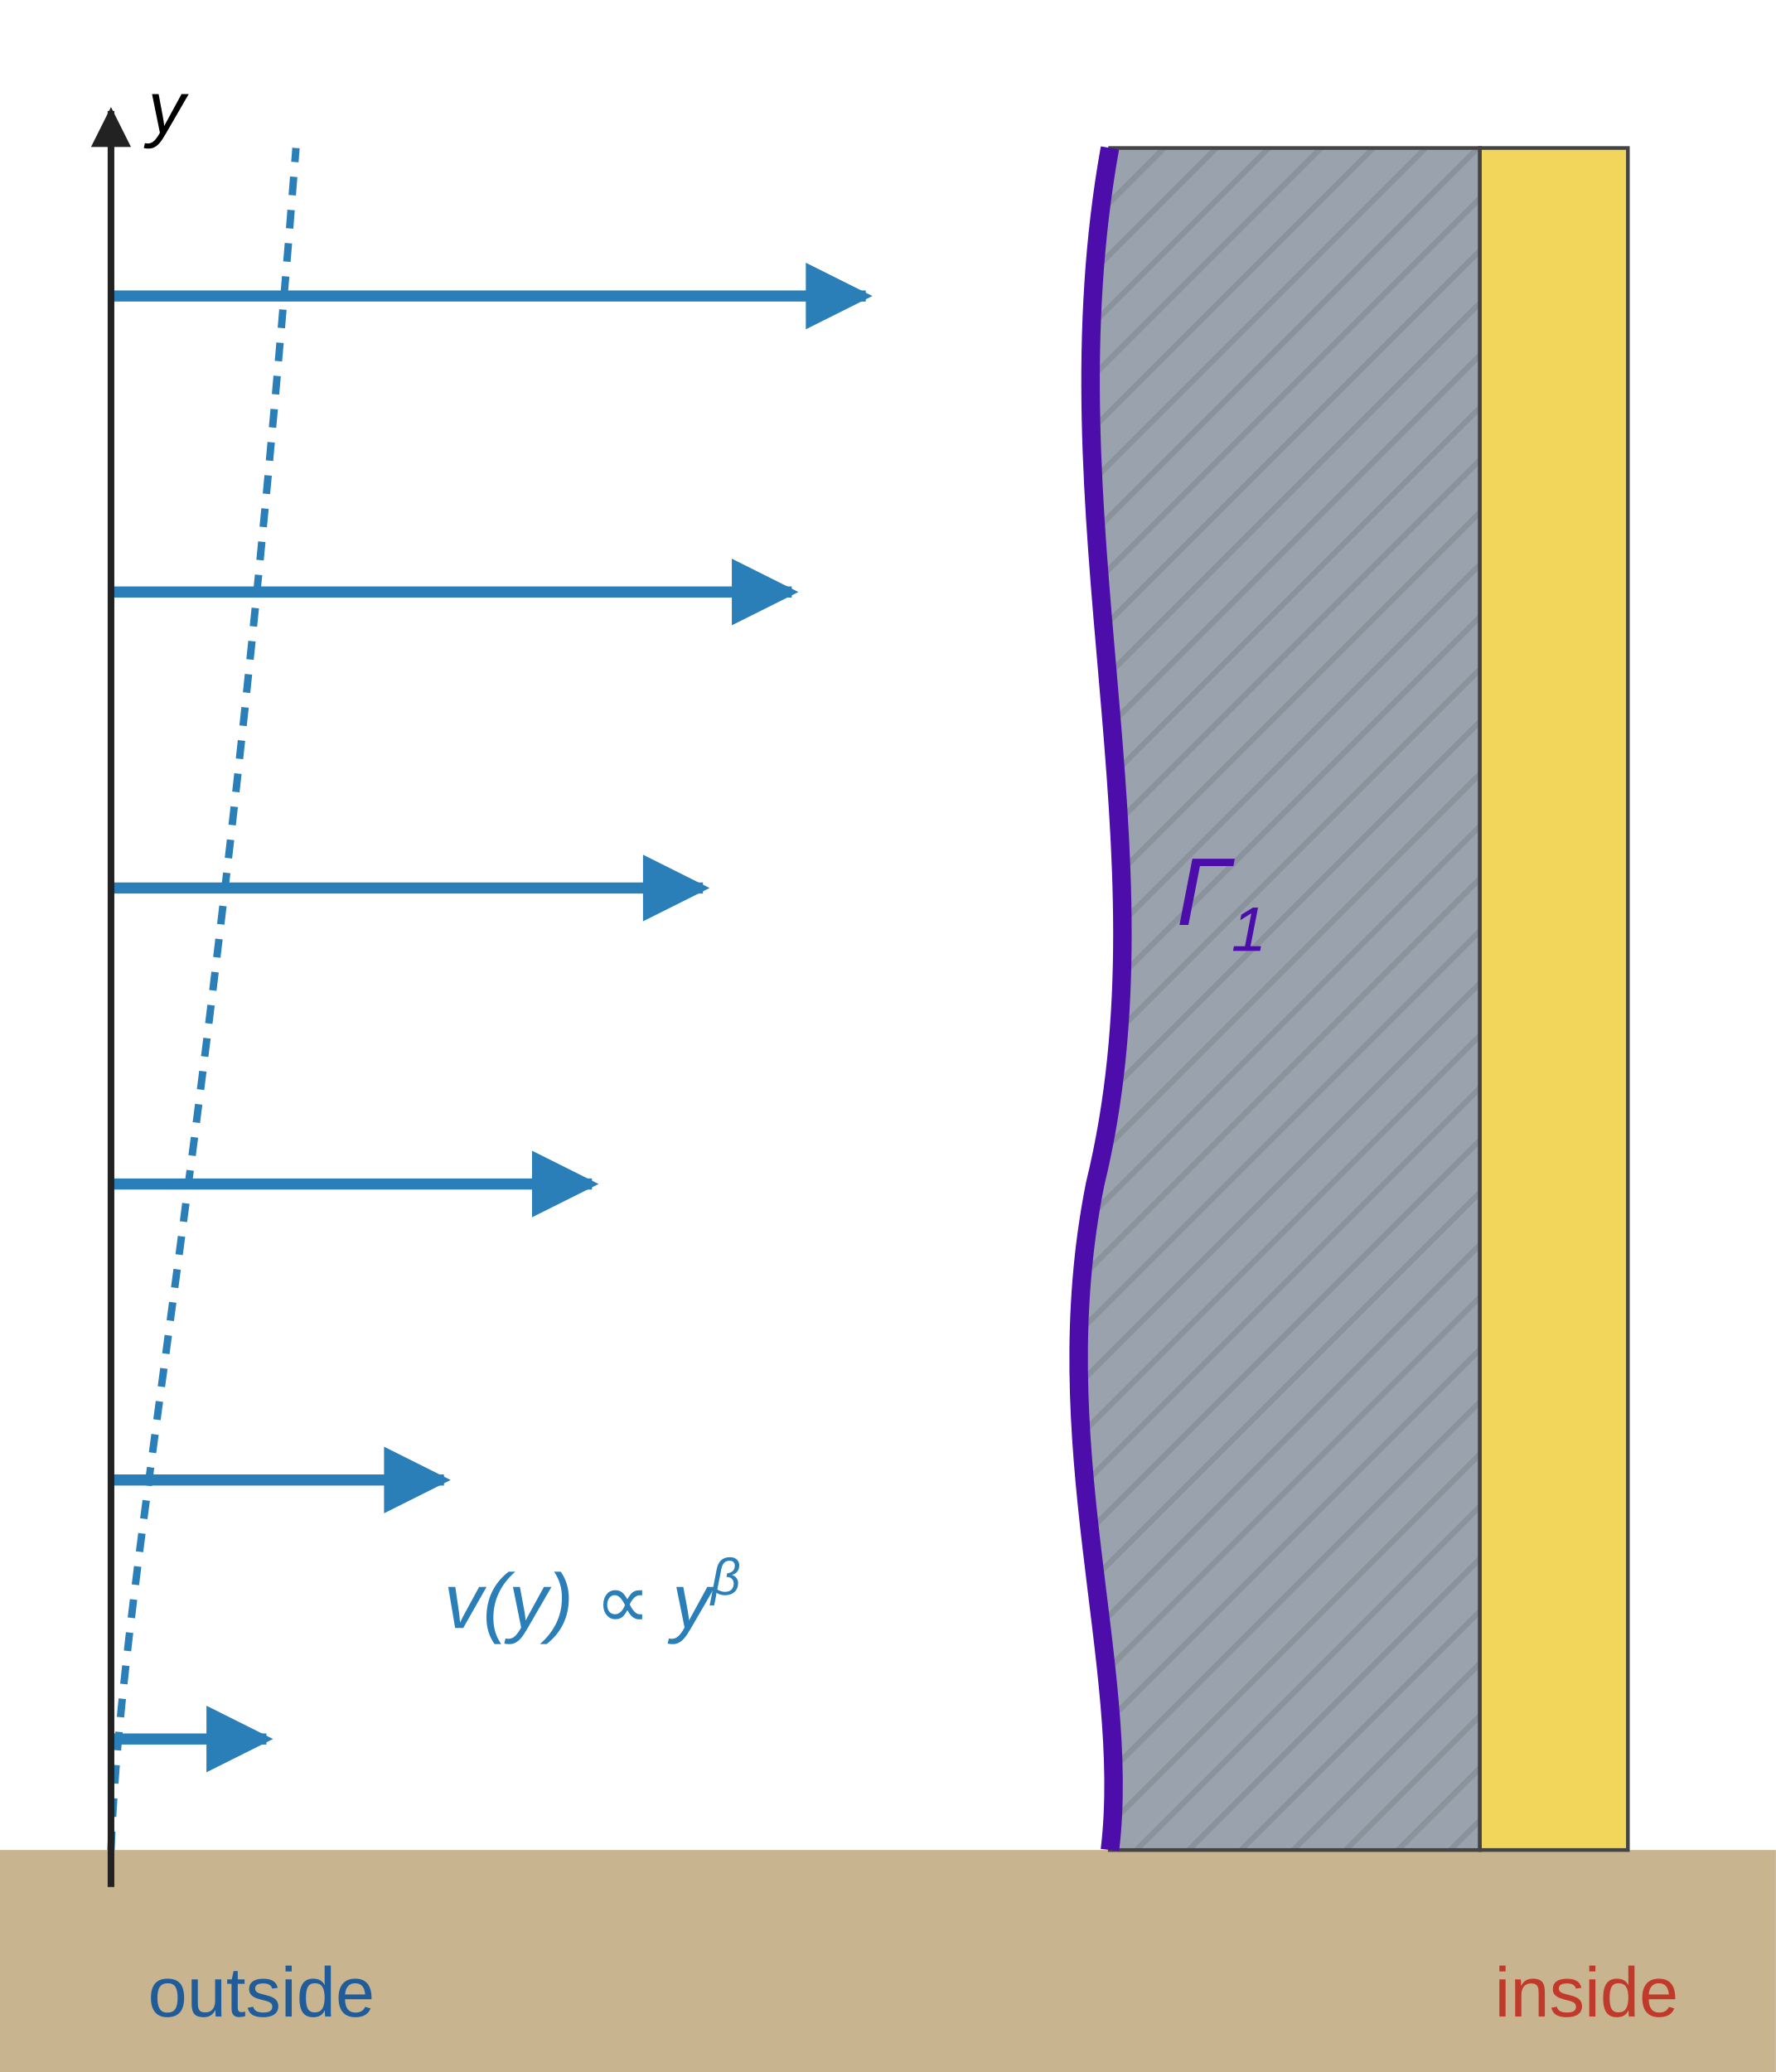
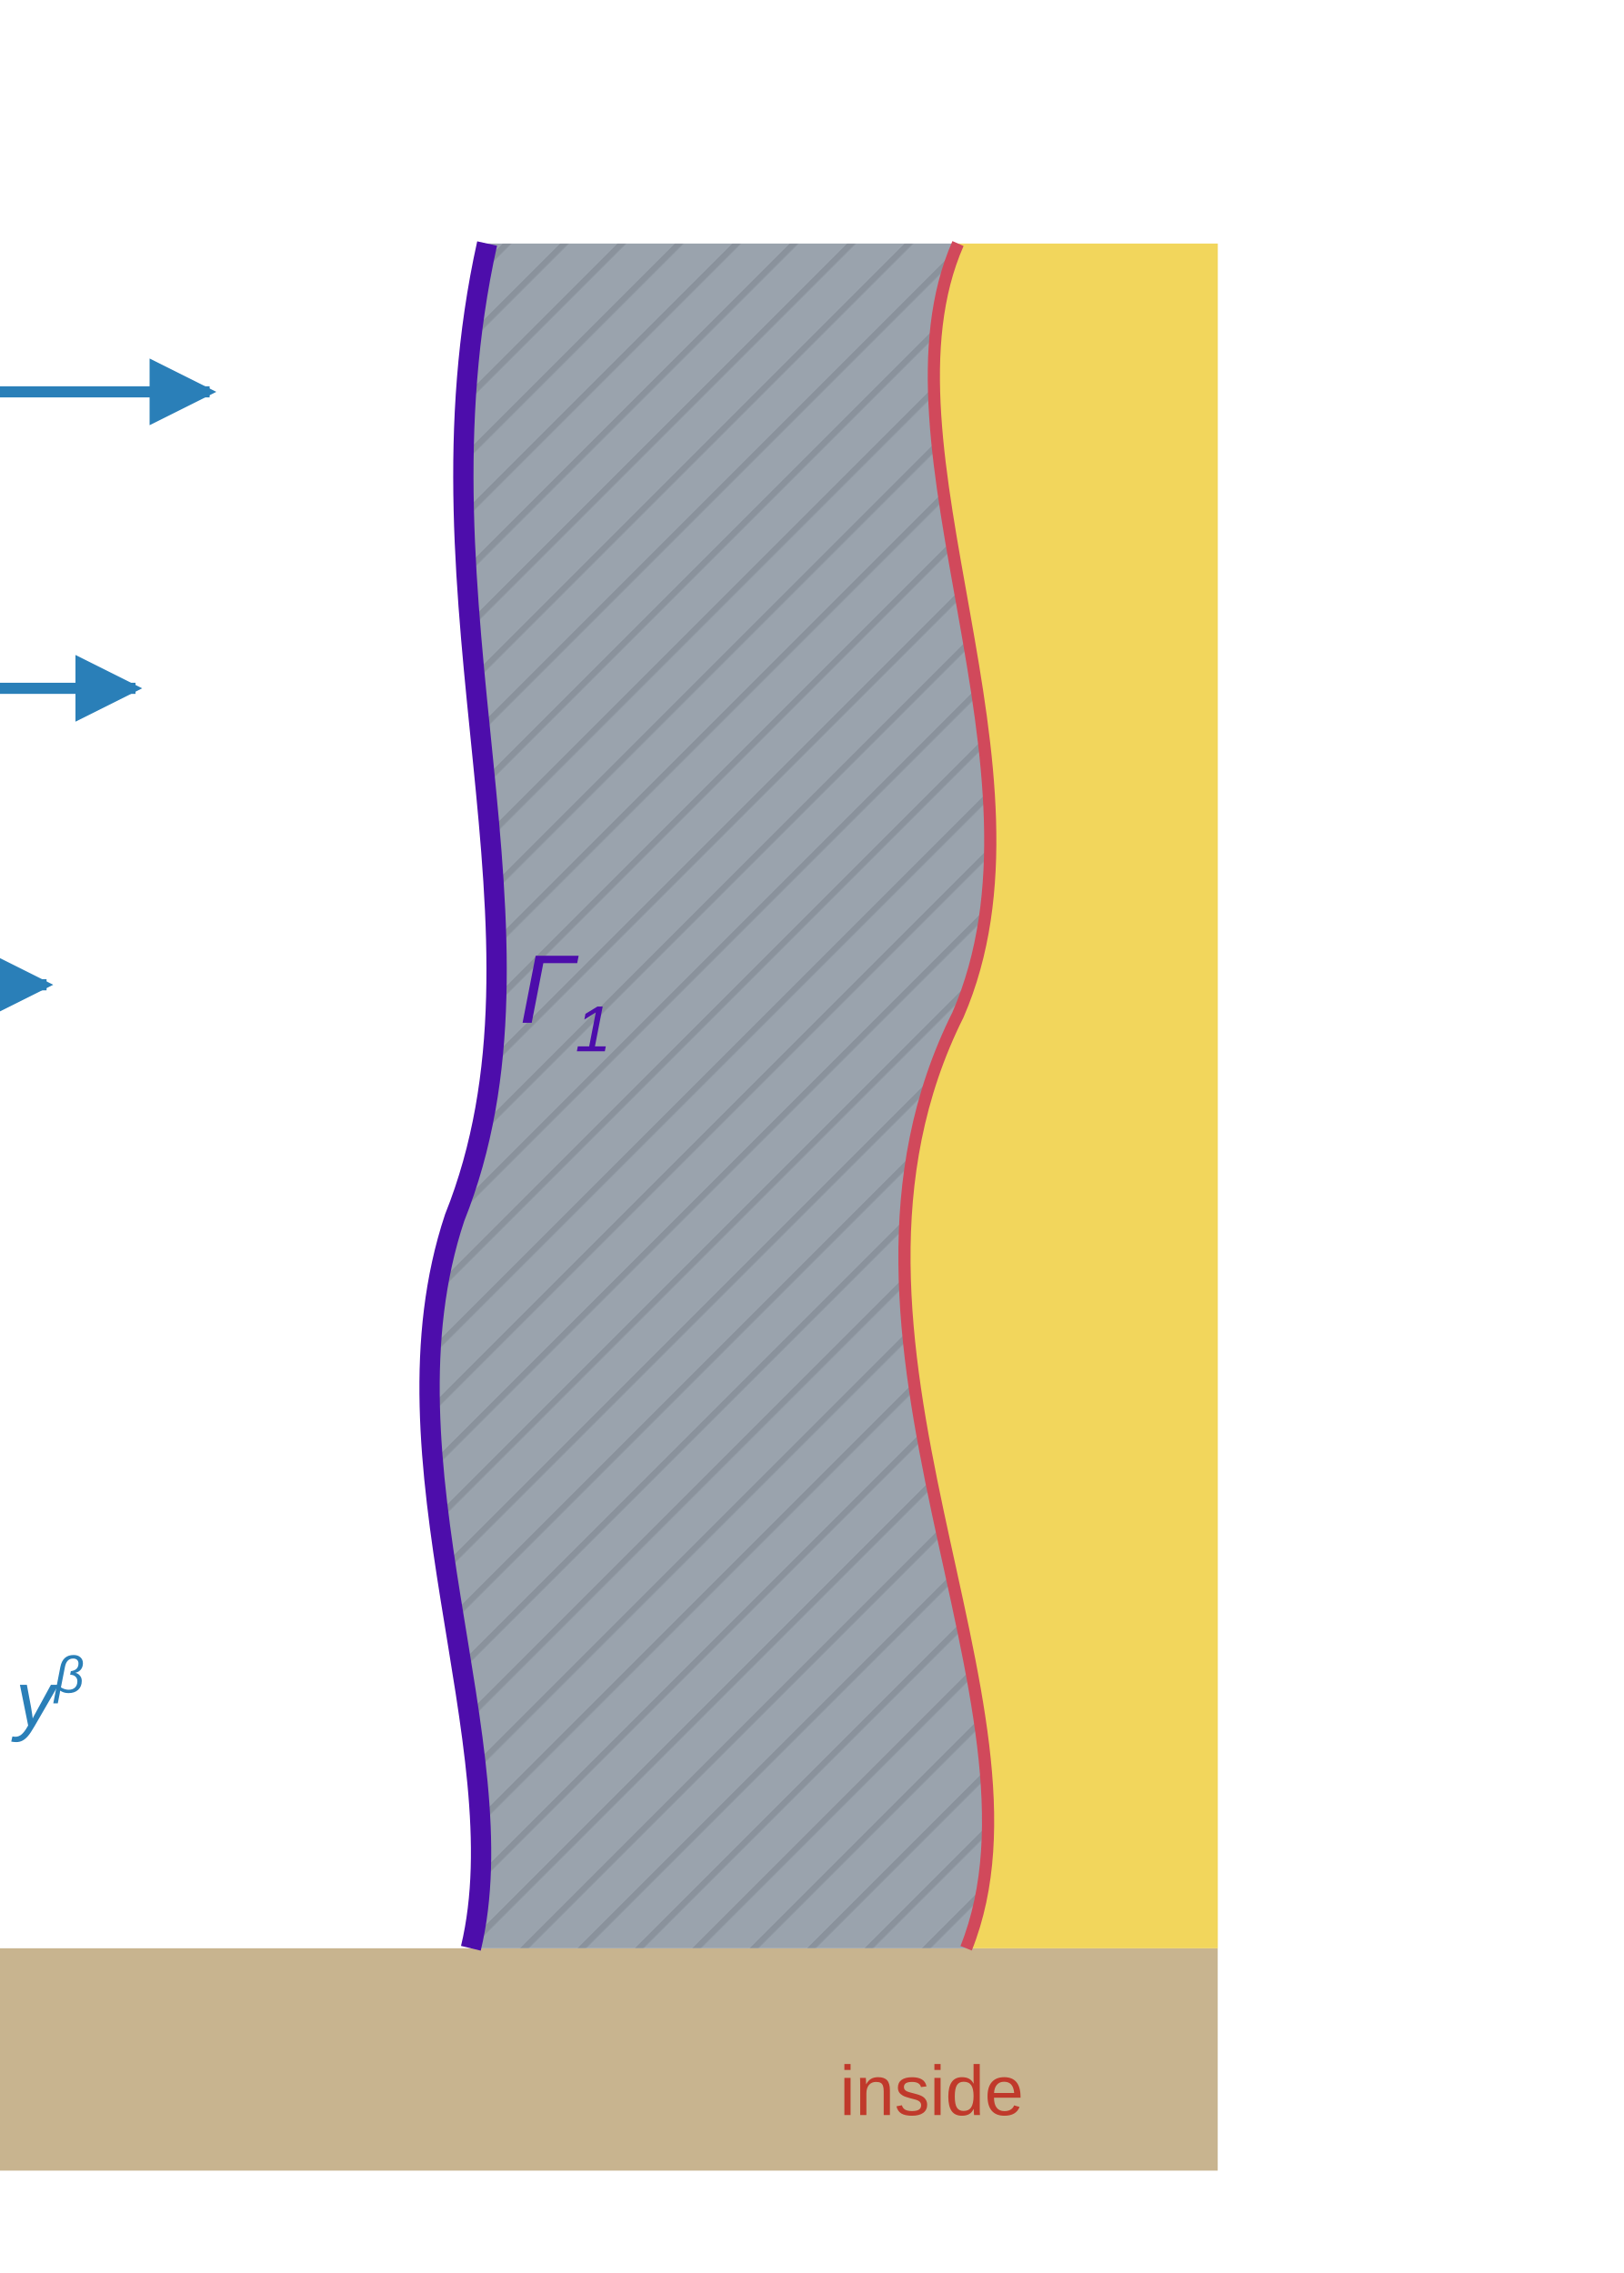
- <svg xmlns="http://www.w3.org/2000/svg" viewBox="0 0 480 560" font-family="CMU Sans Serif, Arial, sans-serif">
+ <svg xmlns="http://www.w3.org/2000/svg" viewBox="0 0 400 560" font-family="CMU Sans Serif, Arial, sans-serif">
  <defs>
-     <pattern id="external-convection-ph-hat2" width="10" height="10" patternUnits="userSpaceOnUse" patternTransform="rotate(45)">
+     <pattern id="external-convection-ph-hat" width="10" height="10" patternUnits="userSpaceOnUse" patternTransform="rotate(45)">
      <rect width="10" height="10" fill="#9aa3ad" />
      <line x1="0" y1="0" x2="0" y2="10" stroke="#8a929c" stroke-width="3" />
    </pattern>
    <marker id="external-convection-ph-w" viewBox="0 0 10 10" refX="9" refY="5" markerWidth="6" markerHeight="6" orient="auto">
      <path d="M0,0 L10,5 L0,10 z" fill="#2a7fb8" />
    </marker>
    <marker id="external-convection-ph-s" viewBox="0 0 10 10" refX="9" refY="5" markerWidth="6" markerHeight="6" orient="auto">
      <path d="M0,0 L10,5 L0,10 z" fill="#e0a800" />
    </marker>
    <marker id="external-convection-ph-l" viewBox="0 0 10 10" refX="9" refY="5" markerWidth="6" markerHeight="6" orient="auto">
      <path d="M0,0 L10,5 L0,10 z" fill="#d1495b" />
    </marker>
    <marker id="external-convection-ph-k" viewBox="0 0 10 10" refX="9" refY="5" markerWidth="6" markerHeight="6" orient="auto">
      <path d="M0,0 L10,5 L0,10 z" fill="#222" />
    </marker>
  </defs>
-   <rect x="0" y="0" width="480" height="560" fill="none" />
-   <rect x="0" y="500" width="480" height="60" fill="#c8b48f" />
-   <path d="M300,40 C282,140 318,230 296,320 C282,390 306,450 300,500 L400,500 L400,40 Z" fill="url(#external-convection-ph-hat2)" stroke="#444" />
-   <rect x="400" y="40" width="40" height="460" fill="#f2d65c" stroke="#444" />
-   <path d="M300,40 C282,140 318,230 296,320 C282,390 306,450 300,500" fill="none" stroke="#4D0DAB" stroke-width="5" />
-   <text x="318" y="250" font-size="26" font-style="italic" fill="#4D0DAB">Γ<tspan font-size="17" dy="7">1</tspan>
+   <rect x="0" y="0" width="400" height="560" fill="none" />
+   <g transform="translate(-162 23.5) scale(.913)">
+     <rect x="-60" y="500" width="566" height="60" fill="#c8b48f" />
+   </g>
+   <path d="M120,60 C100,150 140,230 112,300 C92,360 128,430 116,480 L238,480 C262,420 196,330 236,250 C262,190 214,110 236,60 Z" fill="url(#external-convection-ph-hat)" />
+   <path d="M236,60 C214,110 262,190 236,250 C196,330 262,420 238,480 L300,480 L300,60 Z" fill="#f2d65c" />
+   <path d="M236,60 C214,110 262,190 236,250 C196,330 262,420 238,480" fill="none" stroke="#d1495b" stroke-width="3" />
+   <path d="M120,60 C100,150 140,230 112,300 C92,360 128,430 116,480" fill="none" stroke="#4D0DAB" stroke-width="5" />
+   <text x="128" y="252" font-size="24" font-style="italic" fill="#4D0DAB">Γ<tspan font-size="16" dy="7">1</tspan>
  </text>
-   <g>
-     <path d="M30,500 C33,420 60,300 80,40" fill="none" stroke="#2a7fb8" stroke-width="2" stroke-dasharray="5 4" />
-     <g stroke="#2a7fb8" stroke-width="3" marker-end="url(#external-convection-ph-w)">
-       <line x1="30" y1="470" x2="72" y2="470" />
-       <line x1="30" y1="400" x2="120" y2="400" />
-       <line x1="30" y1="320" x2="160" y2="320" />
-       <line x1="30" y1="240" x2="190" y2="240" />
-       <line x1="30" y1="160" x2="214" y2="160" />
-       <line x1="30" y1="80" x2="234" y2="80" />
+   <g transform="translate(-162 23.5) scale(.913)">
+     <g>
+       <path d="M30,500 C33,420 60,300 80,40" fill="none" stroke="#2a7fb8" stroke-width="2" stroke-dasharray="5 4" />
+       <g stroke="#2a7fb8" stroke-width="3" marker-end="url(#external-convection-ph-w)">
+         <line x1="30" y1="470" x2="72" y2="470" />
+         <line x1="30" y1="400" x2="120" y2="400" />
+         <line x1="30" y1="320" x2="160" y2="320" />
+         <line x1="30" y1="240" x2="190" y2="240" />
+         <line x1="30" y1="160" x2="214" y2="160" />
+         <line x1="30" y1="80" x2="234" y2="80" />
+       </g>
+       <line x1="30" y1="510" x2="30" y2="30" stroke="#222" stroke-width="1.8" marker-end="url(#external-convection-ph-k)" />
+       <text x="40" y="36" font-size="20" font-style="italic">y</text>
+       <text x="120" y="440" font-size="21" fill="#2a7fb8" font-style="italic">v(y) ∝ y<tspan font-size="14" dy="-9">β</tspan>
+       </text>
    </g>
-     <line x1="30" y1="510" x2="30" y2="30" stroke="#222" stroke-width="1.8" marker-end="url(#external-convection-ph-k)" />
-     <text x="40" y="36" font-size="20" font-style="italic">y</text>
-     <text x="120" y="440" font-size="21" fill="#2a7fb8" font-style="italic">v(y) ∝ y<tspan font-size="14" dy="-9">β</tspan>
-     </text>
+     <text x="40" y="545" font-size="19" fill="#1f5c99">outside</text>
+     <text x="404" y="545" font-size="19" fill="#c0392b">inside</text>
  </g>
-   <text x="40" y="545" font-size="19" fill="#1f5c99">outside</text>
-   <text x="404" y="545" font-size="19" fill="#c0392b">inside</text>
</svg>
